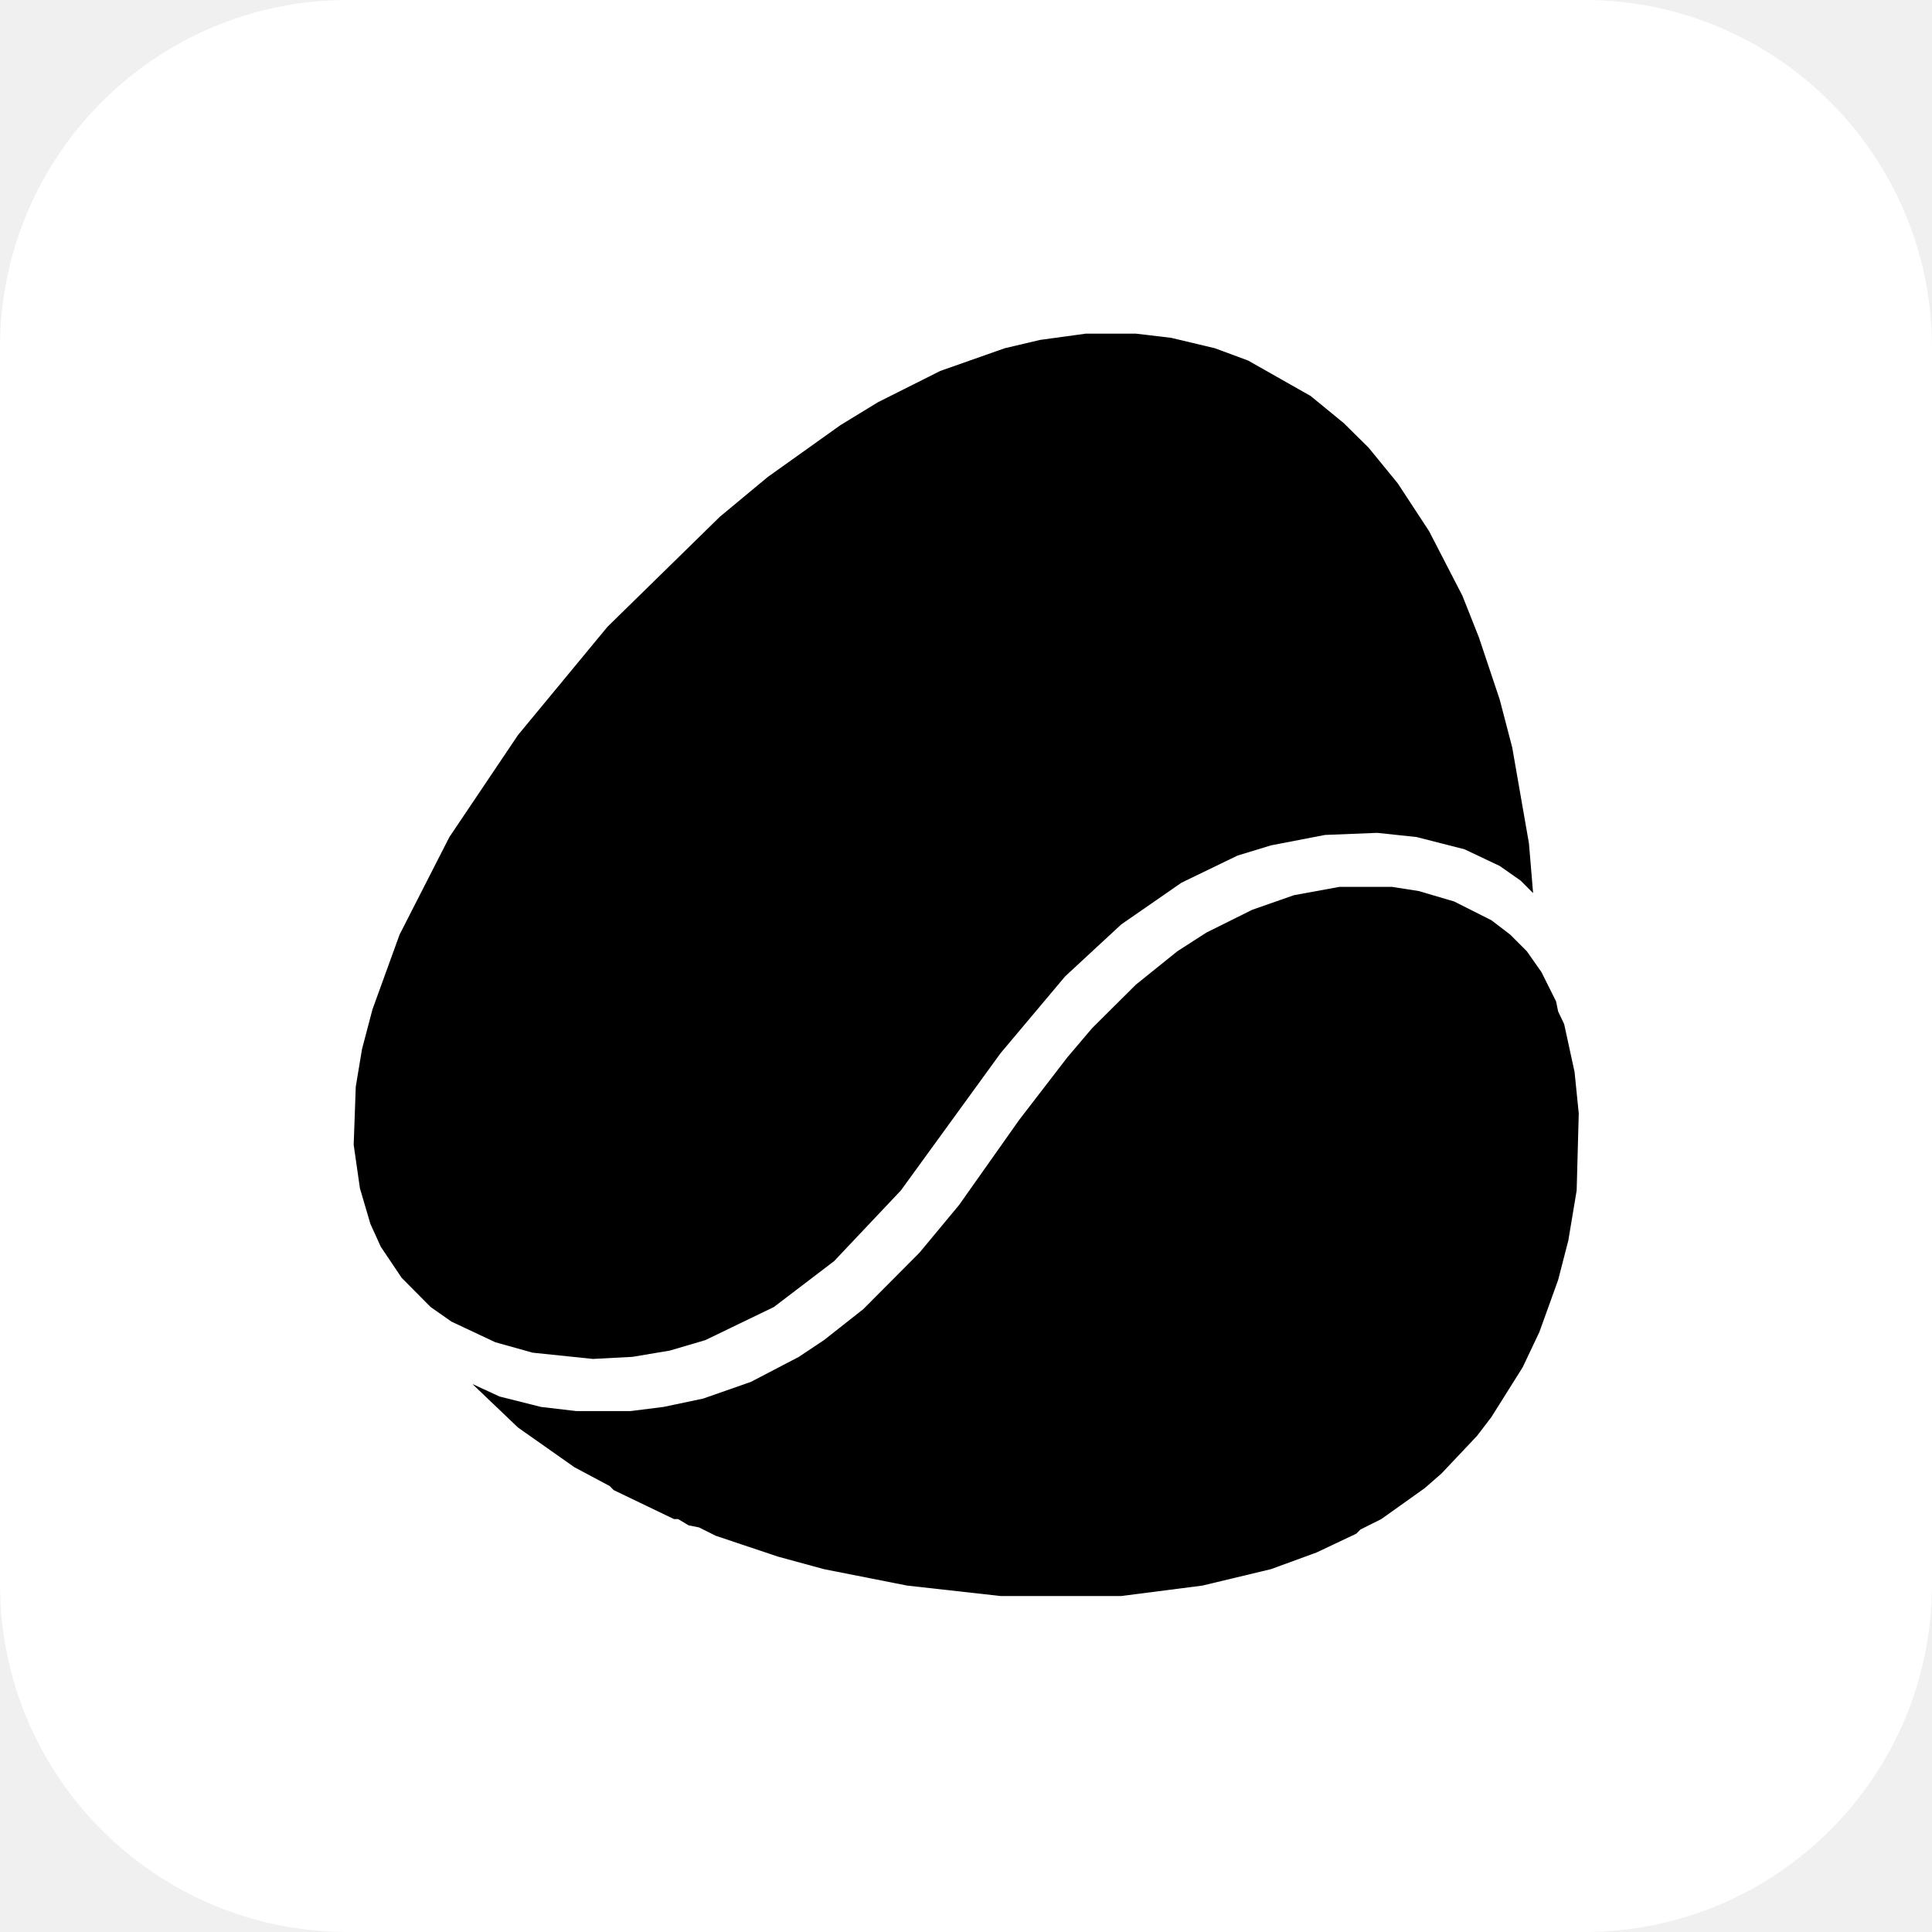
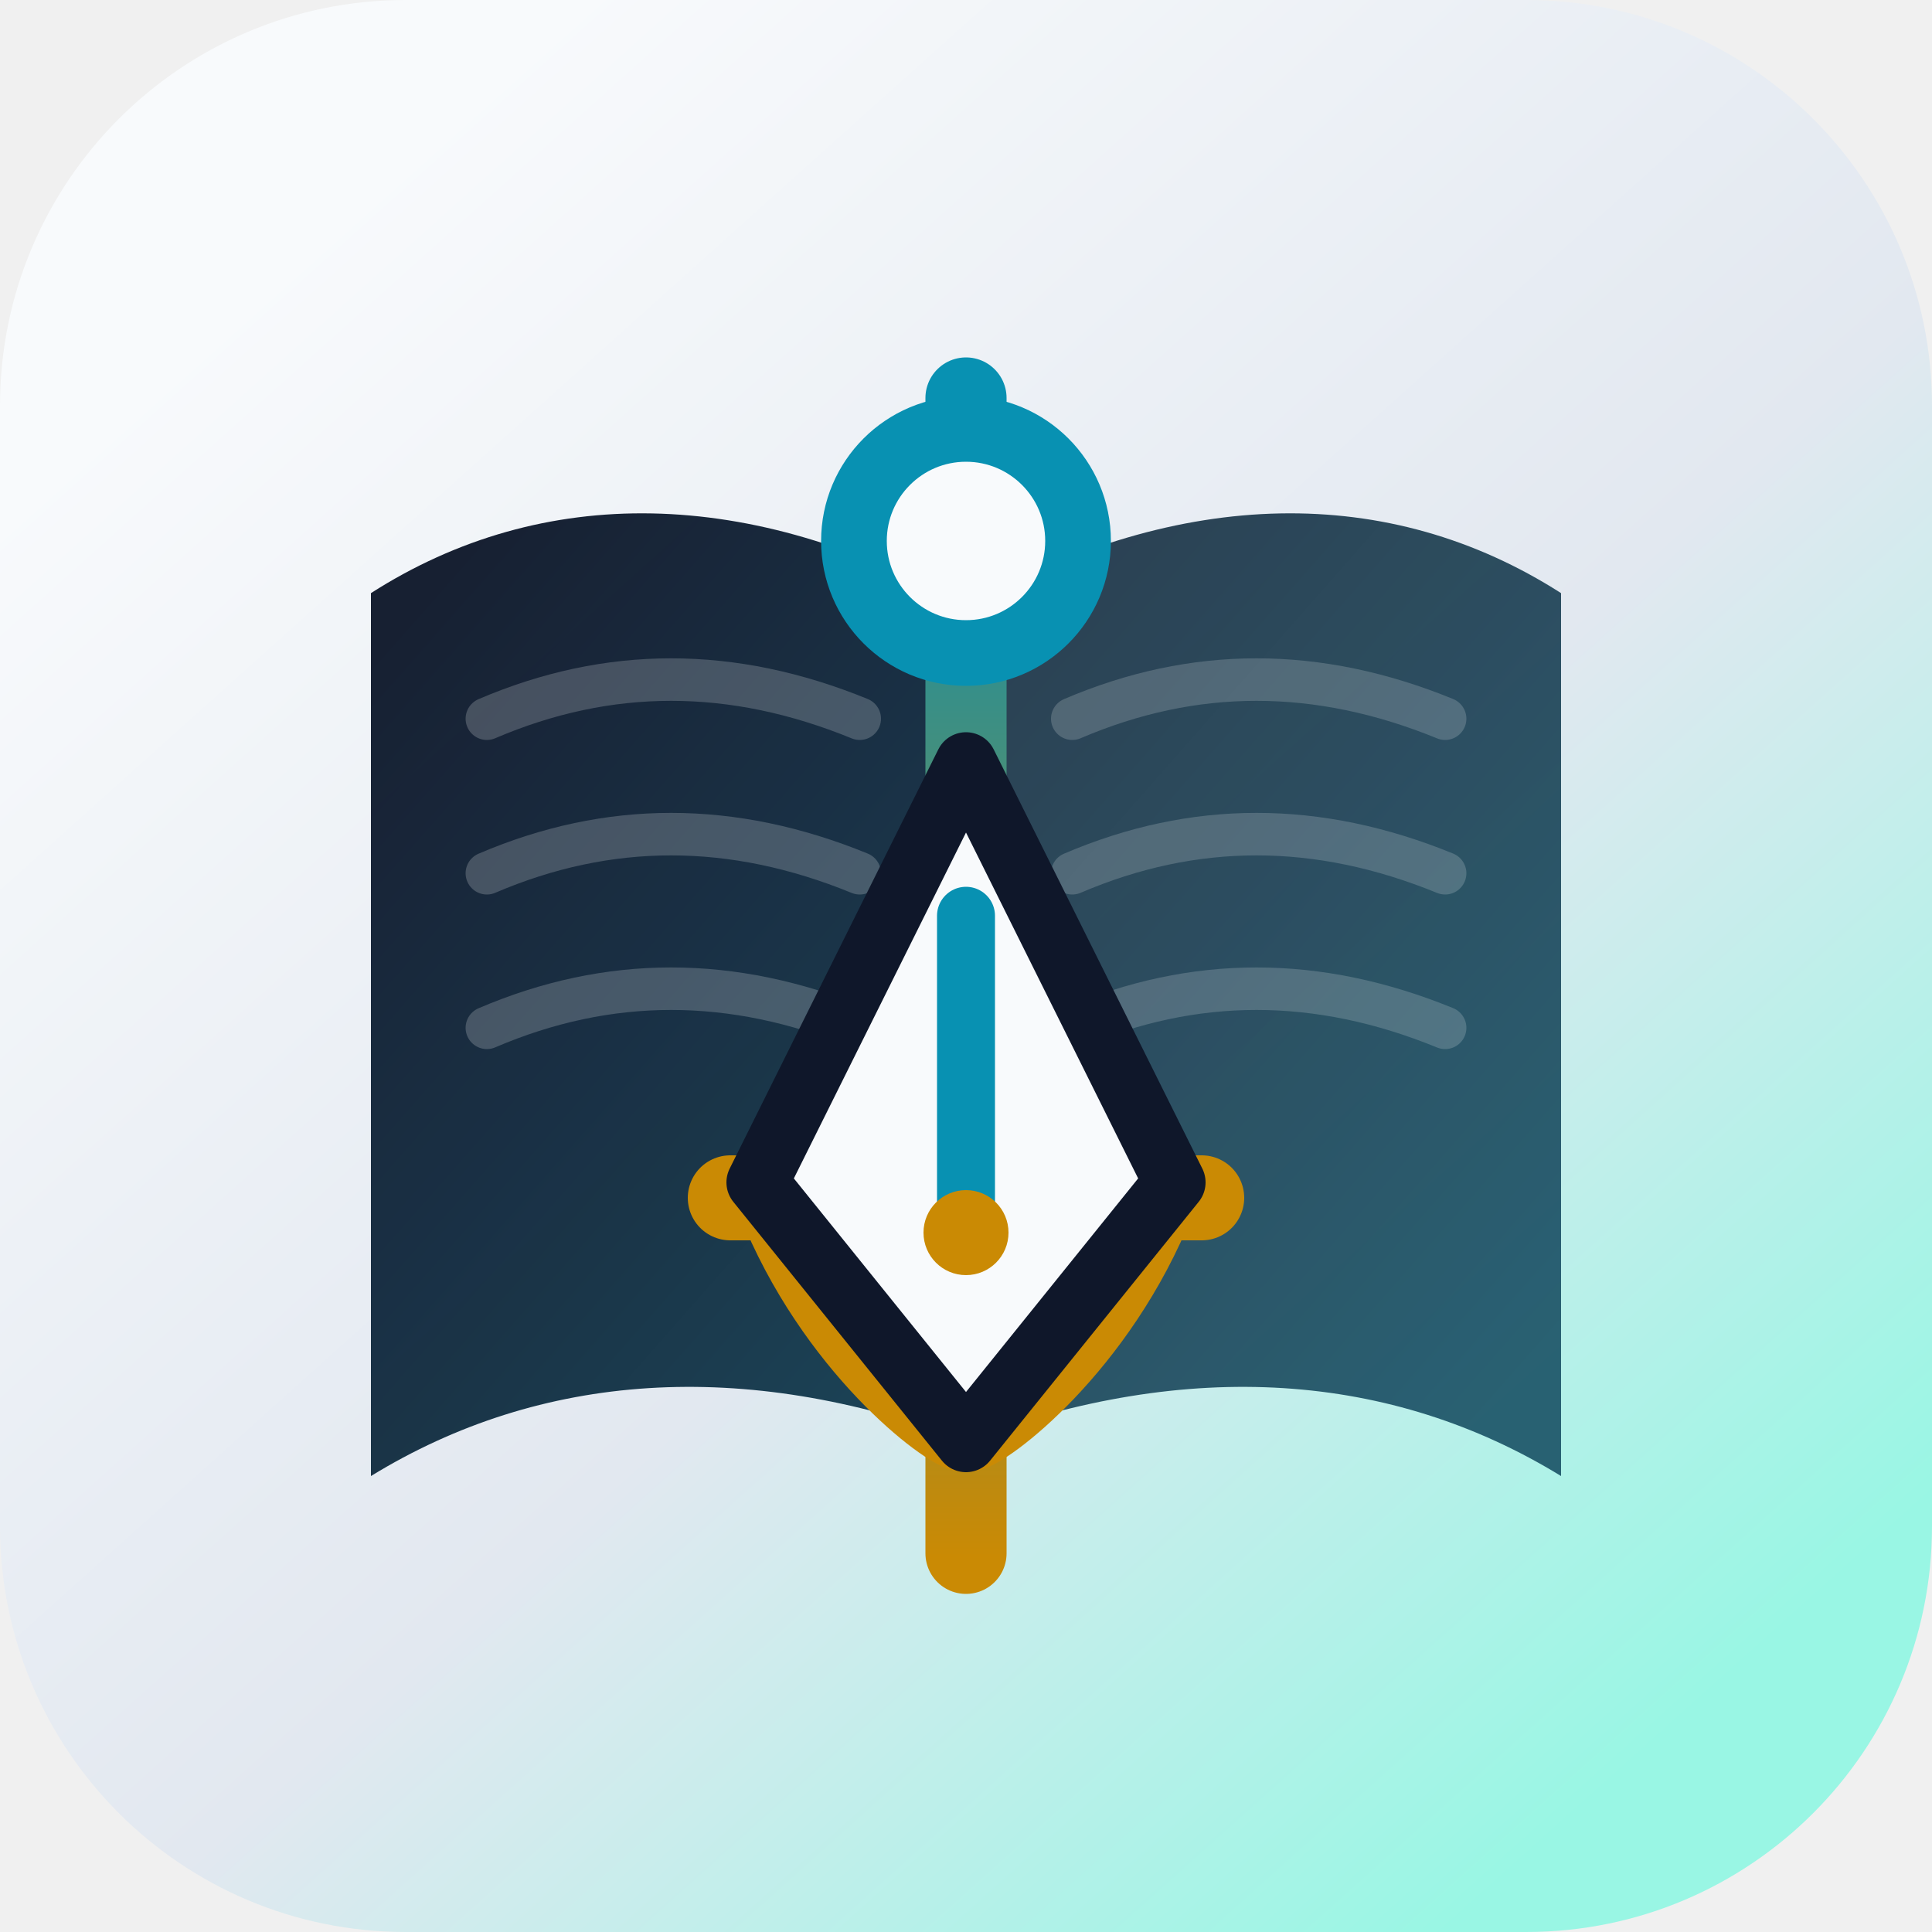
- <svg xmlns="http://www.w3.org/2000/svg" viewBox="0 0 1000 1000" width="100%" height="100%">
-   <rect width="1000" height="1000" rx="180" fill="#FFFFFF" />
-   <g fill="#000000" transform="translate(-184, -132) scale(1.35)">
-     <path d="M 736.0 490.4 L 733.7 485.6 L 732.9 481.7 L 727.3 470.5 L 721.7 462.5 L 715.3 456.1 L 708.1 450.6 L 693.8 443.4 L 680.2 439.4 L 669.9 437.8 L 649.9 437.8 L 632.4 441.0 L 616.4 446.6 L 598.9 455.3 L 587.7 462.5 L 571.8 475.3 L 555.0 492.0 L 545.5 503.2 L 527.1 527.1 L 504.0 559.8 L 488.8 578.1 L 467.3 599.7 L 452.2 611.6 L 442.6 618.0 L 424.2 627.6 L 405.9 634.0 L 390.7 637.2 L 378.0 638.8 L 357.3 638.8 L 343.7 637.2 L 327.8 633.2 L 317.4 628.4 L 334.9 645.1 L 356.5 660.3 L 370.0 667.5 L 371.6 669.1 L 394.7 680.2 L 396.3 680.2 L 400.3 682.6 L 404.3 683.4 L 410.7 686.6 L 434.6 694.6 L 452.2 699.4 L 484.1 705.7 L 519.9 709.7 L 566.2 709.7 L 597.3 705.7 L 623.6 699.4 L 641.1 693.0 L 656.3 685.8 L 657.9 684.2 L 665.9 680.2 L 682.6 668.3 L 689.0 662.7 L 702.6 648.3 L 708.1 641.1 L 720.1 622.0 L 726.5 608.5 L 733.7 588.5 L 737.6 573.4 L 740.8 554.2 L 741.6 524.7 L 740.0 508.8 Z" />
-     <path d="M 661.1 269.5 L 651.5 260.0 L 638.8 249.6 L 614.8 236.0 L 602.1 231.3 L 585.3 227.3 L 571.8 225.7 L 552.6 225.7 L 535.1 228.1 L 521.5 231.3 L 496.8 240.0 L 472.9 252.0 L 458.5 260.8 L 430.6 280.7 L 412.3 295.9 L 369.2 338.1 L 334.9 379.6 L 308.6 418.7 L 289.5 456.1 L 279.1 484.8 L 275.1 500.0 L 272.7 514.4 L 271.9 536.7 L 274.3 553.4 L 278.3 567.0 L 282.3 575.8 L 290.3 587.7 L 301.4 598.9 L 309.4 604.5 L 326.2 612.4 L 340.5 616.4 L 363.6 618.8 L 378.8 618.0 L 393.1 615.6 L 406.7 611.6 L 433.0 598.9 L 456.1 581.3 L 481.7 554.2 L 519.9 501.6 L 544.7 472.1 L 566.2 452.2 L 589.3 436.2 L 610.8 425.8 L 623.6 421.9 L 644.3 417.9 L 664.3 417.1 L 679.4 418.7 L 697.8 423.4 L 711.3 429.8 L 719.3 435.4 L 724.1 440.2 L 722.5 421.1 L 716.1 384.4 L 711.3 366.0 L 703.3 342.1 L 697.0 326.2 L 684.2 301.4 L 672.2 283.1 Z" />
-   </g>
+ <svg xmlns="http://www.w3.org/2000/svg" viewBox="0 0 1000 1000" width="100%" height="100%" role="img" aria-label="Novelist">
+   <defs>
+     <linearGradient id="novelist-icon-bg-dark" x1="160" y1="120" x2="860" y2="900" gradientUnits="userSpaceOnUse">
+       <stop offset="0" stop-color="#f8fafc" />
+       <stop offset="0.56" stop-color="#e2e8f0" />
+       <stop offset="1" stop-color="#99f6e4" />
+     </linearGradient>
+     <linearGradient id="novelist-icon-page-dark" x1="238" y1="286" x2="760" y2="746" gradientUnits="userSpaceOnUse">
+       <stop offset="0" stop-color="#0f172a" />
+       <stop offset="1" stop-color="#164e63" />
+     </linearGradient>
+     <linearGradient id="novelist-icon-accent-dark" x1="498" y1="214" x2="498" y2="806" gradientUnits="userSpaceOnUse">
+       <stop offset="0" stop-color="#0891b2" />
+       <stop offset="1" stop-color="#ca8a04" />
+     </linearGradient>
+   </defs>
+   <rect width="1000" height="1000" rx="210" fill="url(#novelist-icon-bg-dark)" />
+   <path d="M192 764c88-54 193-61 306-19V313c-109-61-217-63-306-6v457Z" fill="url(#novelist-icon-page-dark)" opacity="0.96" />
+   <path d="M808 764c-88-54-193-61-306-19V313c109-61 217-63 306-6v457Z" fill="url(#novelist-icon-page-dark)" opacity="0.88" />
+   <path d="M500 313v432" fill="none" stroke="#ffffff" stroke-width="18" stroke-linecap="round" opacity="0.22" />
+   <path d="M252 372c63-27 127-27 193 0M252 452c63-27 127-27 193 0M252 532c63-27 127-27 193 0" fill="none" stroke="#ffffff" stroke-width="22" stroke-linecap="round" opacity="0.2" />
+   <path d="M555 372c63-27 127-27 193 0M555 452c63-27 127-27 193 0M555 532c63-27 127-27 193 0" fill="none" stroke="#ffffff" stroke-width="22" stroke-linecap="round" opacity="0.18" />
+   <path d="M500 206v598" fill="none" stroke="url(#novelist-icon-accent-dark)" stroke-width="42" stroke-linecap="round" />
+   <circle cx="500" cy="280" r="58" fill="#f8fafc" stroke="#0891b2" stroke-width="34" />
+   <path d="M403 620c30 76 89 120 97 120s67-44 97-120" fill="none" stroke="#ca8a04" stroke-width="44" stroke-linecap="round" stroke-linejoin="round" />
+   <path d="M378 620h244" fill="none" stroke="#ca8a04" stroke-width="44" stroke-linecap="round" />
+   <path d="M500 395 608 612 500 746 392 612 500 395Z" fill="#f8fafc" stroke="#0f172a" stroke-width="32" stroke-linejoin="round" />
+   <path d="M500 474v164" fill="none" stroke="#0891b2" stroke-width="30" stroke-linecap="round" />
+   <circle cx="500" cy="638" r="22" fill="#ca8a04" />
</svg>
